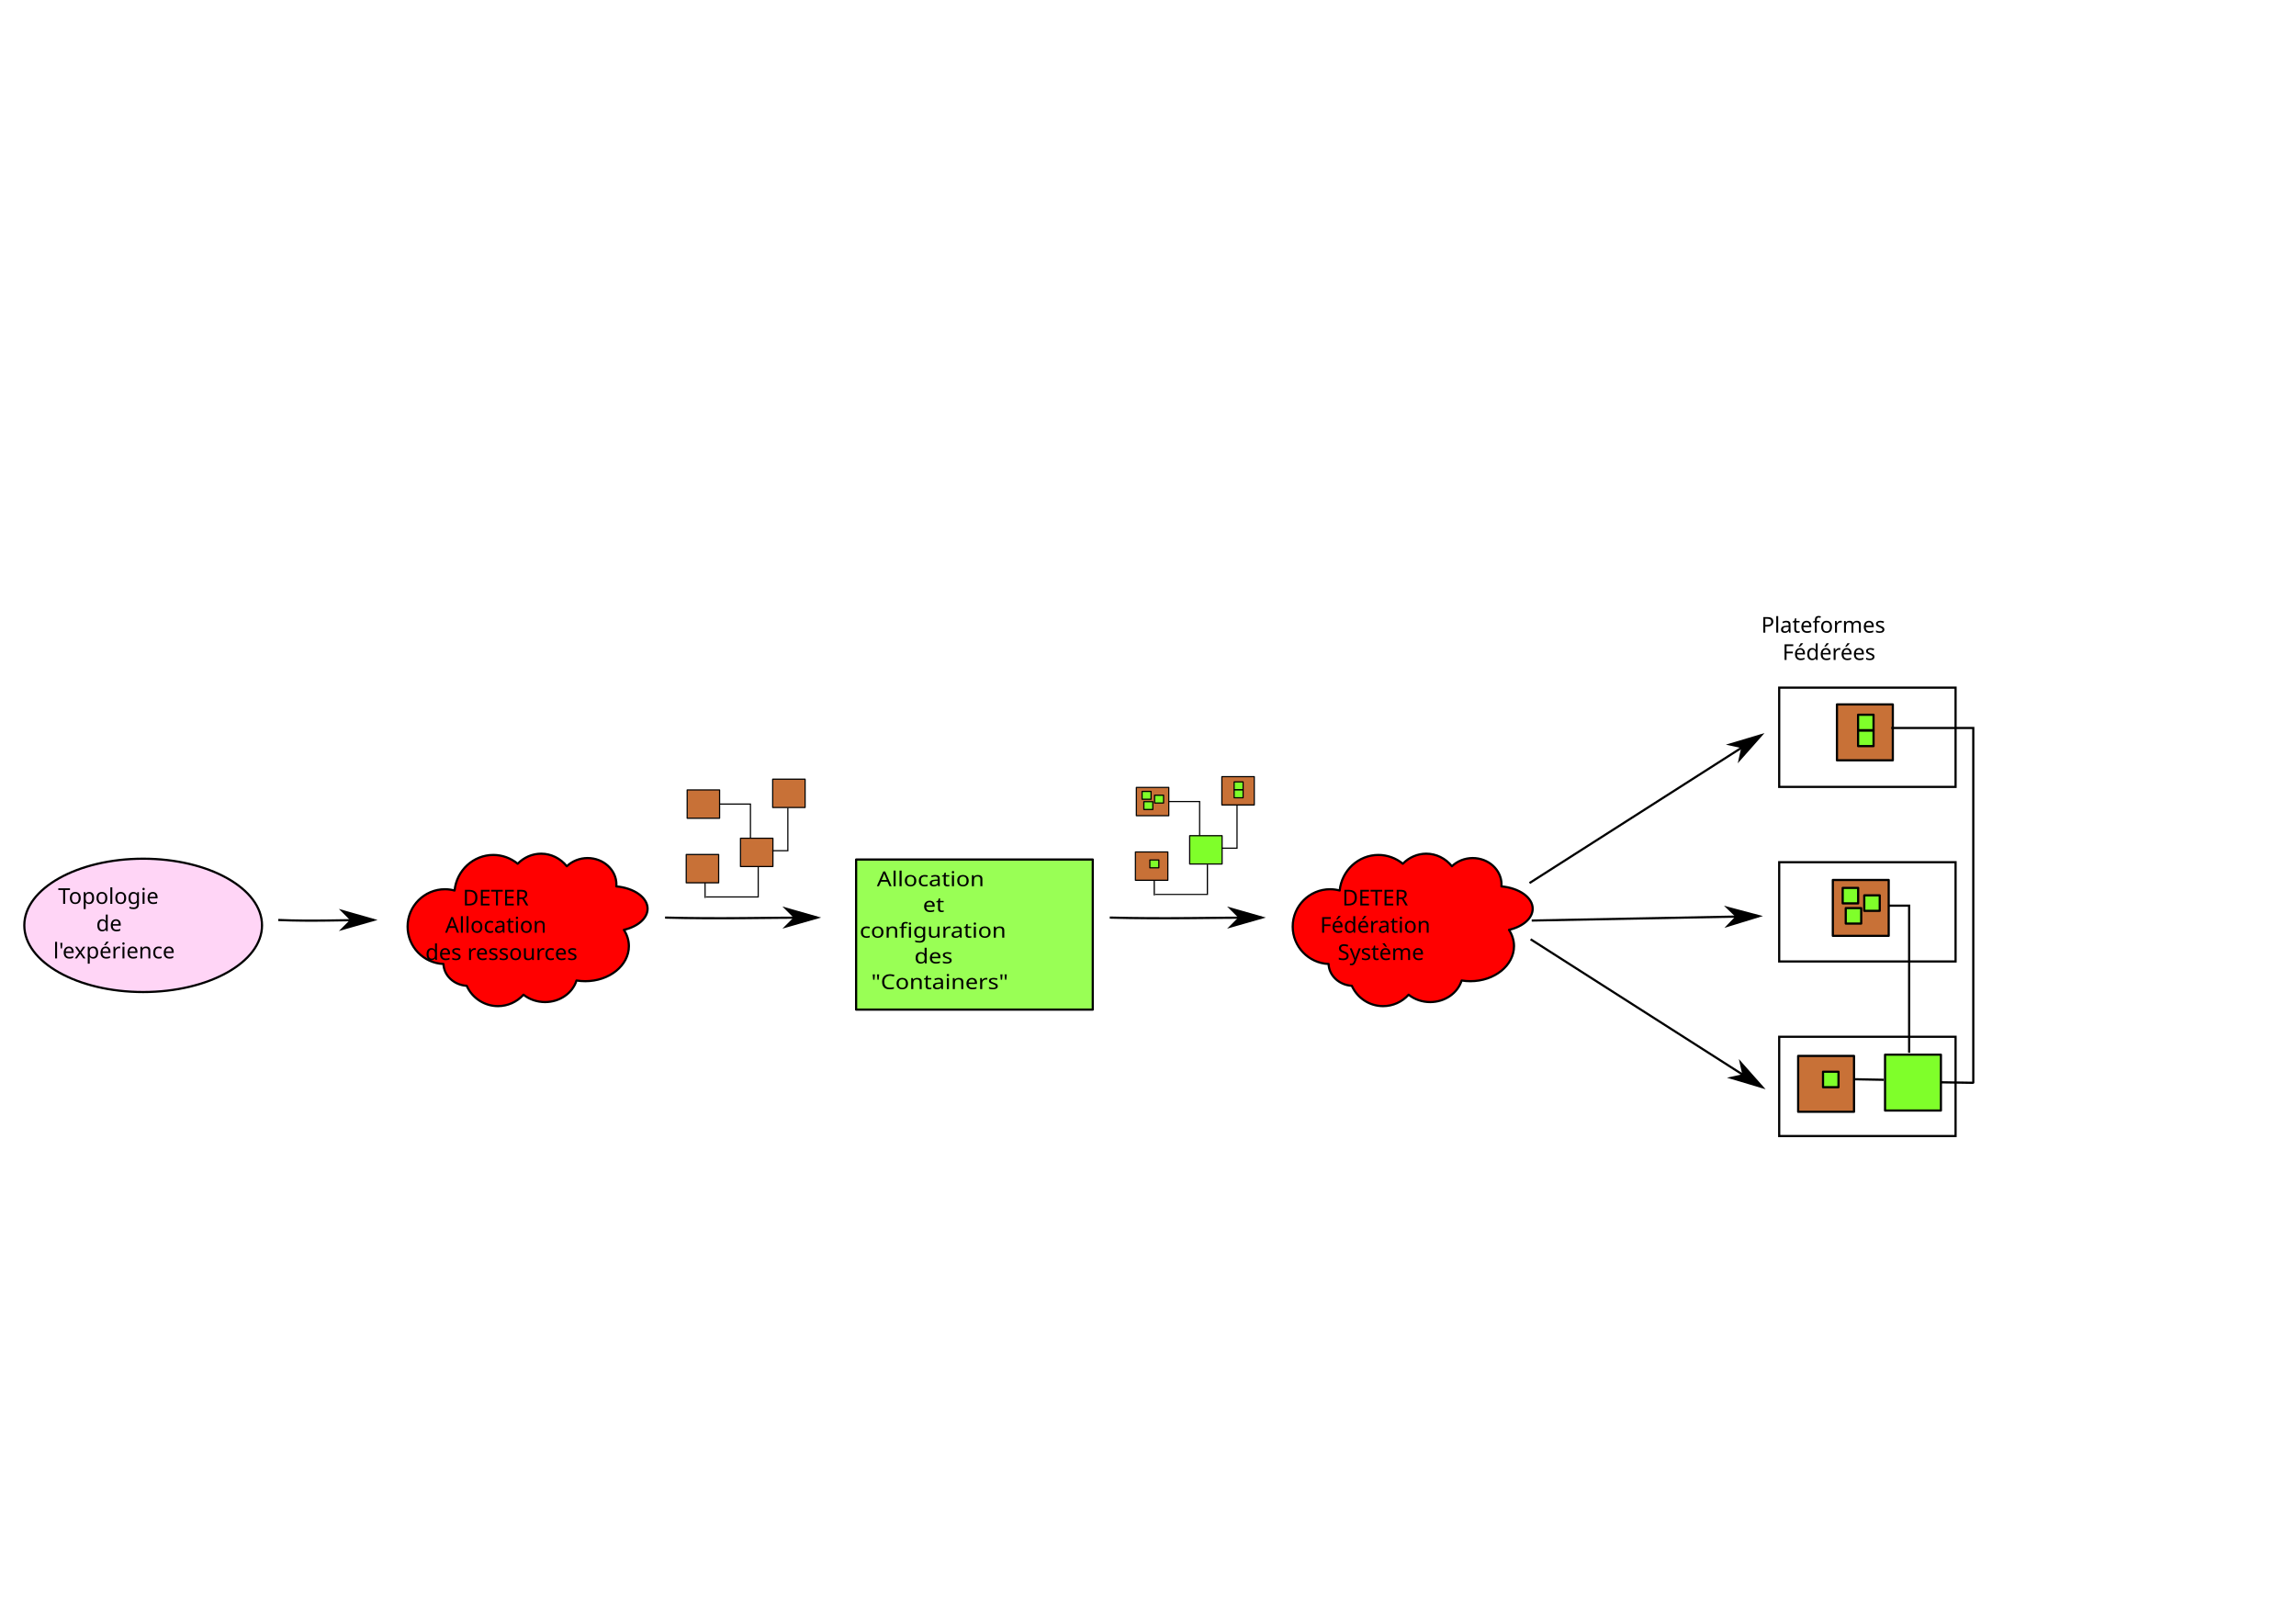
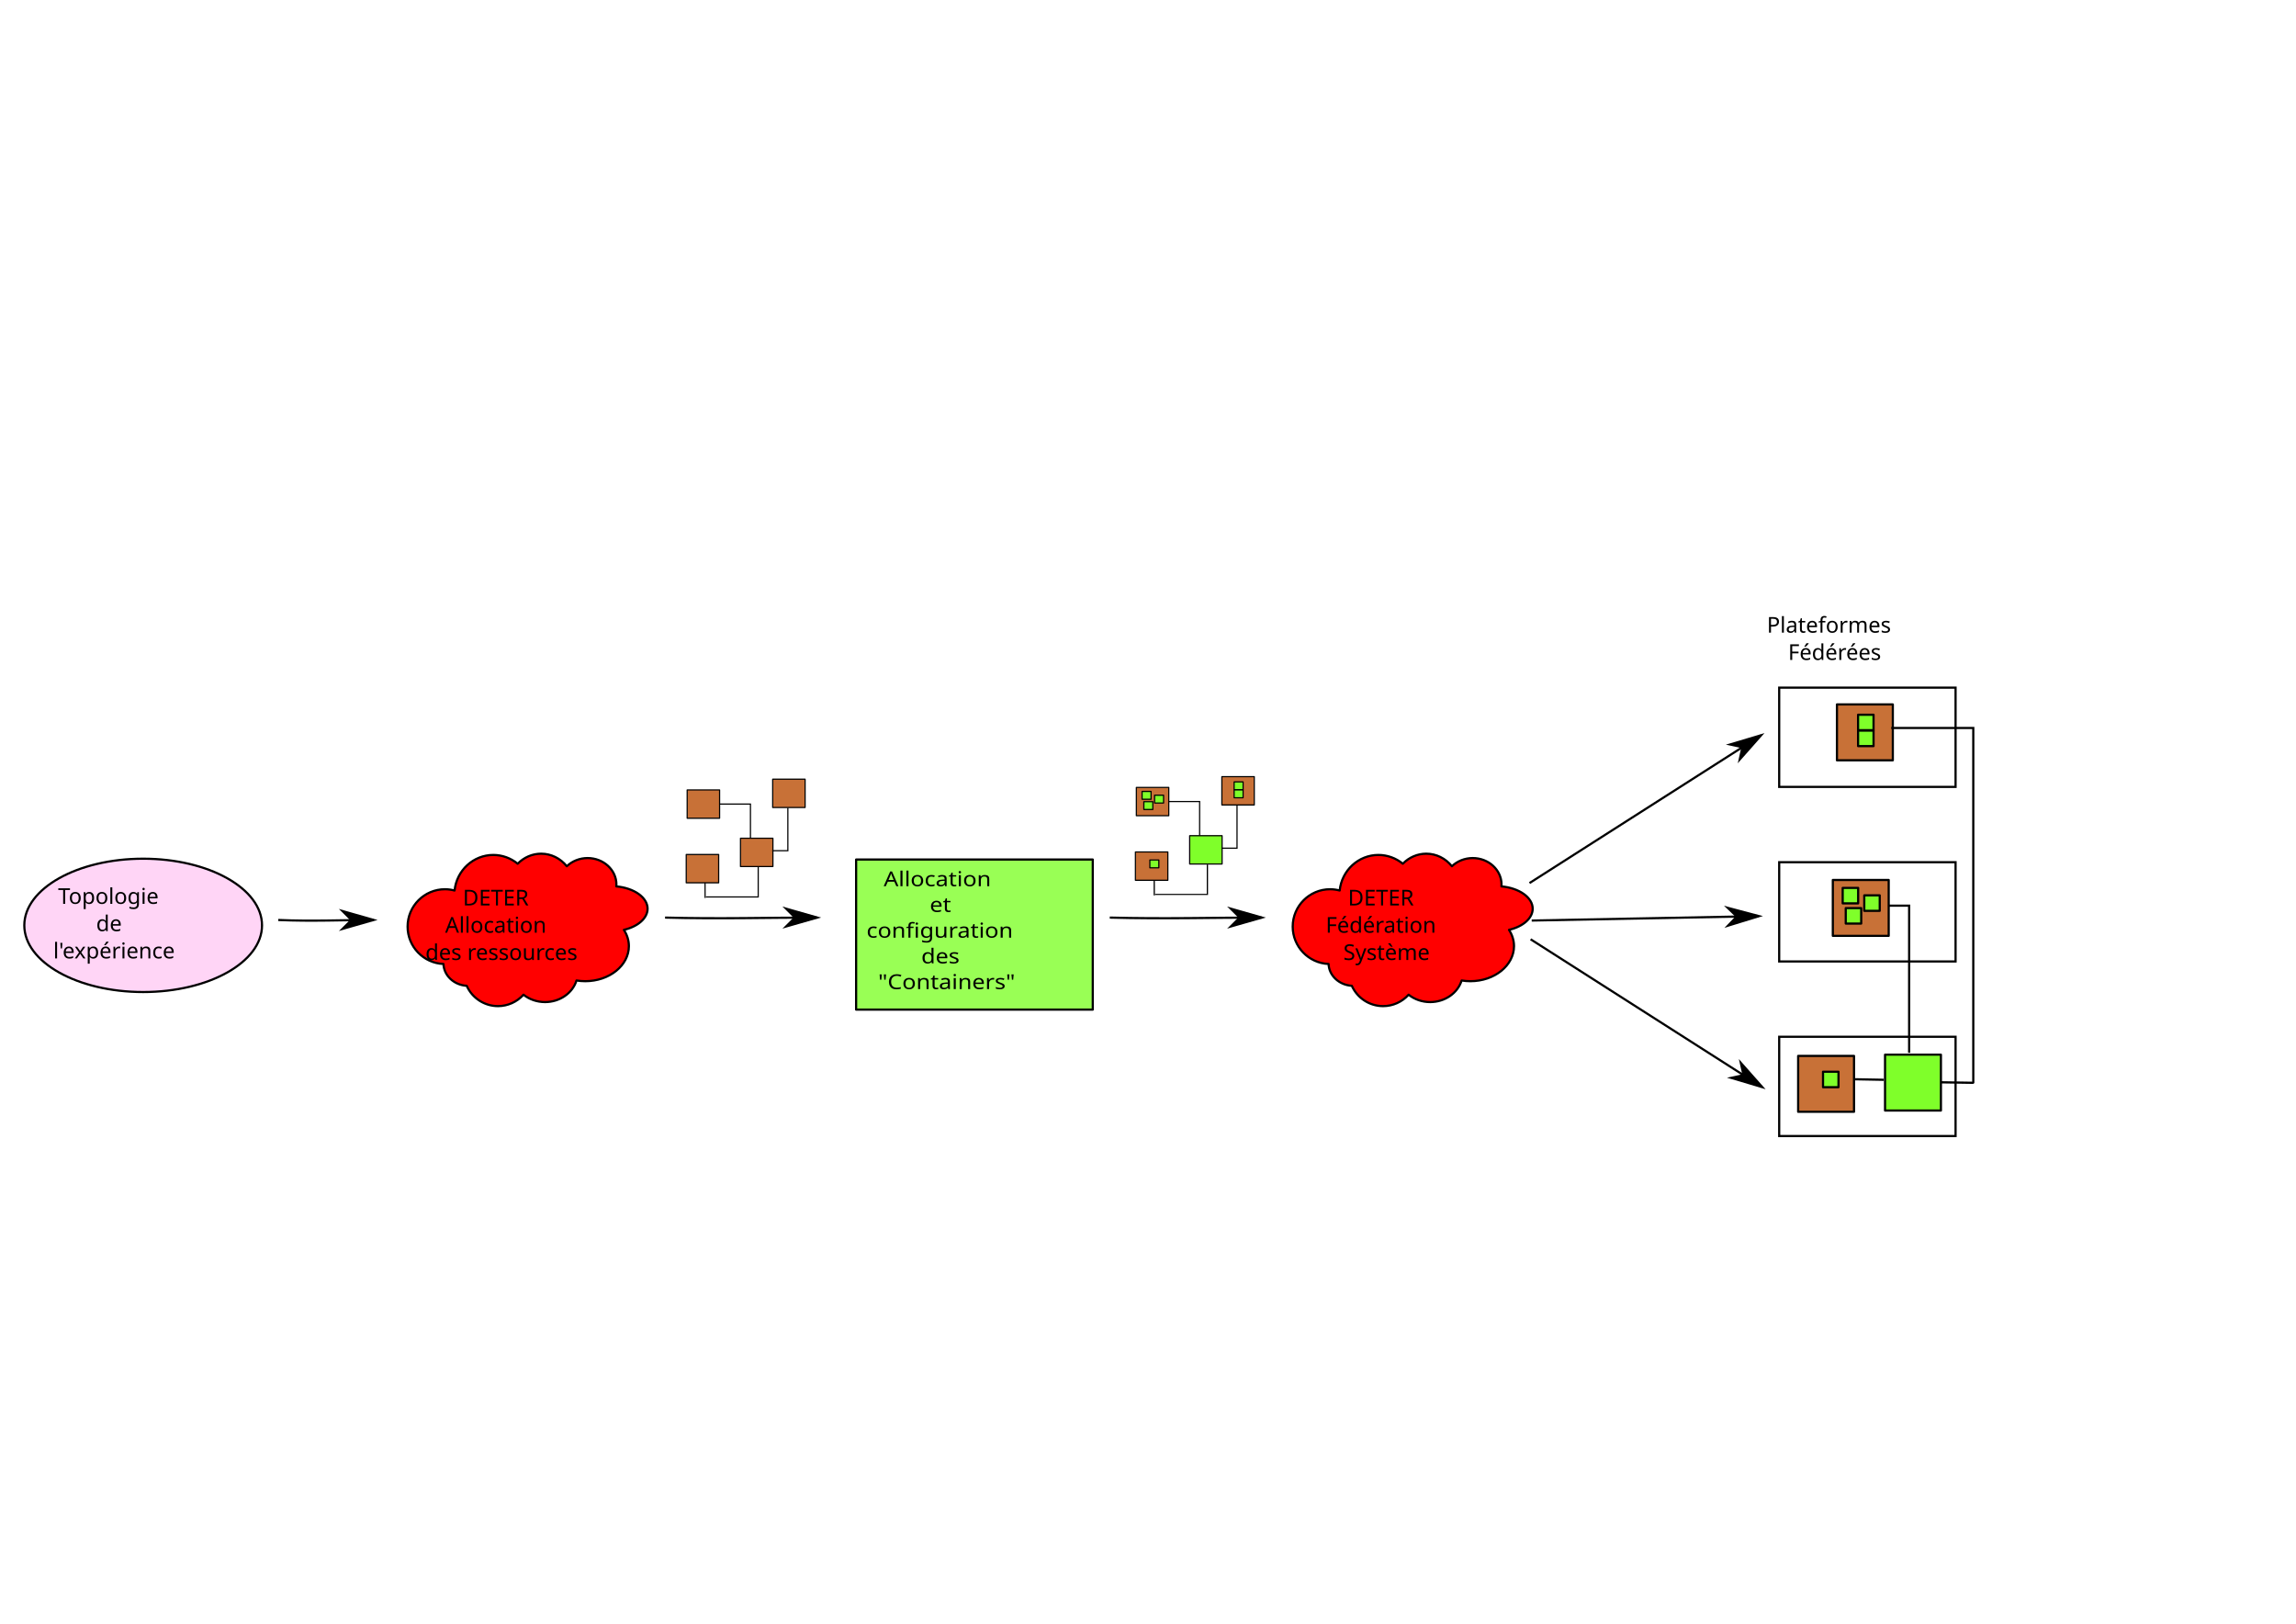
<svg xmlns="http://www.w3.org/2000/svg" width="1052.362" height="744.094" id="svg4395" version="1.1">
  <defs id="defs4397">
    <marker orient="auto" refY="0" refX="0" id="Arrow1Lend" style="overflow:visible">
      <path id="path4348" d="M 0,0 5,-5 -12.5,0 5,5 0,0 z" style="fill:#000000;fill-opacity:1;fill-rule:evenodd;stroke:#000000;stroke-width:1pt;stroke-opacity:1" transform="matrix(-0.8,0,0,-0.8,-10,0)" />
    </marker>
    <marker orient="auto" refY="0" refX="0" id="Arrow1Lend-1" style="overflow:visible">
      <path id="path4348-9" d="M 0,0 5,-5 -12.5,0 5,5 0,0 z" style="fill:#000000;fill-opacity:1;fill-rule:evenodd;stroke:#000000;stroke-width:1pt;stroke-opacity:1" transform="matrix(-0.8,0,0,-0.8,-10,0)" />
    </marker>
    <marker orient="auto" refY="0" refX="0" id="Arrow1Lend-5" style="overflow:visible">
      <path id="path4348-6" d="M 0,0 5,-5 -12.5,0 5,5 0,0 z" style="fill:#000000;fill-opacity:1;fill-rule:evenodd;stroke:#000000;stroke-width:1pt;stroke-opacity:1" transform="matrix(-0.8,0,0,-0.8,-10,0)" />
    </marker>
    <marker orient="auto" refY="0" refX="0" id="Arrow1Lend-5-9" style="overflow:visible">
      <path id="path4348-6-2" d="M 0,0 5,-5 -12.5,0 5,5 0,0 z" style="fill:#000000;fill-opacity:1;fill-rule:evenodd;stroke:#000000;stroke-width:1pt;stroke-opacity:1" transform="matrix(-0.8,0,0,-0.8,-10,0)" />
    </marker>
    <marker orient="auto" refY="0" refX="0" id="Arrow1Lend-5-8" style="overflow:visible">
      <path id="path4348-6-26" d="M 0,0 5,-5 -12.5,0 5,5 0,0 z" style="fill:#000000;fill-opacity:1;fill-rule:evenodd;stroke:#000000;stroke-width:1pt;stroke-opacity:1" transform="matrix(-0.8,0,0,-0.8,-10,0)" />
    </marker>
    <marker orient="auto" refY="0" refX="0" id="Arrow1Lend-5-8-4" style="overflow:visible">
      <path id="path4348-6-26-6" d="M 0,0 5,-5 -12.5,0 5,5 0,0 z" style="fill:#000000;fill-opacity:1;fill-rule:evenodd;stroke:#000000;stroke-width:1pt;stroke-opacity:1" transform="matrix(-0.8,0,0,-0.8,-10,0)" />
    </marker>
    <marker orient="auto" refY="0" refX="0" id="Arrow1Lend-1-8" style="overflow:visible">
      <path id="path4348-9-0" d="M 0,0 5,-5 -12.5,0 5,5 0,0 z" style="fill:#000000;fill-opacity:1;fill-rule:evenodd;stroke:#000000;stroke-width:1pt;stroke-opacity:1" transform="matrix(-0.8,0,0,-0.8,-10,0)" />
    </marker>
    <marker orient="auto" refY="0" refX="0" id="Arrow1Lend-1-8-0" style="overflow:visible">
      <path id="path4348-9-0-5" d="M 0,0 5,-5 -12.5,0 5,5 0,0 z" style="fill:#000000;fill-opacity:1;fill-rule:evenodd;stroke:#000000;stroke-width:1pt;stroke-opacity:1" transform="matrix(-0.8,0,0,-0.8,-10,0)" />
    </marker>
  </defs>
  <g id="layer1" transform="translate(0,-308.2677)">
-     <g id="g9230">
-       <g style="stroke-width:1;stroke-miterlimit:4;stroke-dasharray:none" transform="translate(-73.73841,302.6879)" id="g8800">
-         <ellipse style="fill:#ffd5f6;fill-opacity:1;stroke:#000000;stroke-width:1;stroke-linejoin:round;stroke-miterlimit:4;stroke-opacity:1;stroke-dasharray:none;stroke-dashoffset:0" id="path4138" cx="139.357" cy="429.648" rx="54.477" ry="30.549" d="m 193.835,429.648 c 0,16.872 -24.39,30.549 -54.477,30.549 -30.087,0 -54.477,-13.677 -54.477,-30.549 0,-16.872 24.39,-30.549 54.477,-30.549 30.087,0 54.477,13.677 54.477,30.549 z" />
-         <text xml:space="preserve" style="font-size:10px;font-style:normal;font-weight:normal;text-align:center;line-height:125%;letter-spacing:0px;word-spacing:0px;text-anchor:middle;fill:#000000;fill-opacity:1;stroke:none;font-family:sans-serif;stroke-width:1;stroke-miterlimit:4;stroke-dasharray:none" x="137.714" y="419.791" id="text4142">
-           <tspan id="tspan4144" x="137.714" y="419.791" style="font-size:10px;stroke-width:1;stroke-miterlimit:4;stroke-dasharray:none">Topologie</tspan>
-           <tspan x="139.306" y="432.291" id="tspan4146" style="font-size:10px;stroke-width:1;stroke-miterlimit:4;stroke-dasharray:none">de </tspan>
-           <tspan x="137.714" y="444.791" id="tspan4148" style="font-size:10px;stroke-width:1;stroke-miterlimit:4;stroke-dasharray:none">l'expérience</tspan>
+     <g id="g11670">
+       <g id="g11629">
+         <ellipse style="fill:#ffd5f6;fill-opacity:1;stroke:#000000;stroke-width:1;stroke-linejoin:round;stroke-miterlimit:4;stroke-dasharray:none;stroke-dashoffset:0;stroke-opacity:1" id="path4138" cx="65.619" cy="732.336" rx="54.477" ry="30.549" />
+         <text xml:space="preserve" style="font-style:normal;font-weight:normal;font-size:10px;line-height:125%;font-family:sans-serif;text-align:center;letter-spacing:0px;word-spacing:0px;text-anchor:middle;fill:#000000;fill-opacity:1;stroke:none;stroke-width:1;stroke-miterlimit:4;stroke-dasharray:none" x="63.976" y="722.479" id="text4142">
+           <tspan id="tspan4144" x="63.976" y="722.479" style="font-size:10px;stroke-width:1;stroke-miterlimit:4;stroke-dasharray:none">Topologie</tspan>
+           <tspan x="65.568" y="734.979" id="tspan4146" style="font-size:10px;stroke-width:1;stroke-miterlimit:4;stroke-dasharray:none">de </tspan>
+           <tspan x="63.976" y="747.479" id="tspan4148" style="font-size:10px;stroke-width:1;stroke-miterlimit:4;stroke-dasharray:none">l'expérience</tspan>
        </text>
      </g>
-       <g style="stroke-width:1;stroke-miterlimit:4;stroke-dasharray:none" transform="translate(-94.93403,-2.020305)" id="g6152">
-         <rect style="fill:#99ff55;fill-opacity:1;stroke:#000000;stroke-width:1;stroke-linejoin:round;stroke-miterlimit:4;stroke-opacity:1;stroke-dasharray:none;stroke-dashoffset:0" id="rect4136" width="108.469" height="68.784" x="487.332" y="704.184" />
-         <text xml:space="preserve" style="font-size:11.425px;font-style:normal;font-weight:normal;text-align:center;line-height:125%;letter-spacing:0px;word-spacing:0px;text-anchor:middle;fill:#000000;fill-opacity:1;stroke:none;font-family:sans-serif;stroke-width:1;stroke-miterlimit:4;stroke-dasharray:none" x="509.163" y="759.565" id="text4179" transform="scale(1.060242,0.9431805)">
-           <tspan x="510.755" y="759.565" id="tspan4183" style="font-size:10px;stroke-width:1;stroke-miterlimit:4;stroke-dasharray:none">Allocation  </tspan>
-           <tspan id="tspan6139" x="510.755" y="772.065" style="font-size:10px;stroke-width:1;stroke-miterlimit:4;stroke-dasharray:none">et </tspan>
-           <tspan id="tspan6143" x="509.163" y="784.565" style="font-size:10px;stroke-width:1;stroke-miterlimit:4;stroke-dasharray:none">configuration</tspan>
-           <tspan id="tspan6137" x="510.755" y="797.065" style="font-size:10px;stroke-width:1;stroke-miterlimit:4;stroke-dasharray:none">des </tspan>
-           <tspan x="509.163" y="809.565" id="tspan4185" style="font-size:10px;stroke-width:1;stroke-miterlimit:4;stroke-dasharray:none">"Containers"</tspan>
+       <rect y="702.163" x="392.398" height="68.784" width="108.469" id="rect4136" style="fill:#99ff55;fill-opacity:1;stroke:#000000;stroke-width:1;stroke-linejoin:round;stroke-miterlimit:4;stroke-dasharray:none;stroke-dashoffset:0;stroke-opacity:1" />
+       <text transform="scale(1.060242,0.9431805)" id="text4179" y="757.423" x="419.623" style="font-style:normal;font-weight:normal;font-size:11.425px;line-height:125%;font-family:sans-serif;text-align:center;letter-spacing:0px;word-spacing:0px;text-anchor:middle;fill:#000000;fill-opacity:1;stroke:none;stroke-width:1;stroke-miterlimit:4;stroke-dasharray:none" xml:space="preserve">
+         <tspan style="font-size:10px;stroke-width:1;stroke-miterlimit:4;stroke-dasharray:none" id="tspan4183" y="757.423" x="421.215">Allocation  </tspan>
+         <tspan style="font-size:10px;stroke-width:1;stroke-miterlimit:4;stroke-dasharray:none" y="769.923" x="421.215" id="tspan6139">et </tspan>
+         <tspan style="font-size:10px;stroke-width:1;stroke-miterlimit:4;stroke-dasharray:none" y="782.423" x="419.623" id="tspan6143">configuration</tspan>
+         <tspan style="font-size:10px;stroke-width:1;stroke-miterlimit:4;stroke-dasharray:none" y="794.923" x="421.215" id="tspan6137">des </tspan>
+         <tspan style="font-size:10px;stroke-width:1;stroke-miterlimit:4;stroke-dasharray:none" id="tspan4185" y="807.423" x="419.623">"Containers"</tspan>
+       </text>
+       <g id="g11636">
+         <path style="fill:#ff0000;fill-opacity:1;stroke:#000000;stroke-width:1;stroke-linejoin:round;stroke-miterlimit:4;stroke-dasharray:none;stroke-dashoffset:0;stroke-opacity:1" d="m 248.034,699.489 a 15.357,16.071 0 0 0 -10.752,4.602 17.857,18.214 0 0 0 -11.176,-4.029 17.857,18.214 0 0 0 -17.756,16.305 17.143,17.143 0 0 0 -4.389,-0.592 17.143,17.143 0 0 0 -17.143,17.145 17.143,17.143 0 0 0 16.441,17.107 11.429,10.357 0 0 0 10.654,10 15.714,15.714 0 0 0 14.334,9.32 15.714,15.714 0 0 0 11.688,-5.234 15,13.571 0 0 0 9.883,3.377 15,13.571 0 0 0 14.426,-9.896 20,16.071 0 0 0 4.004,0.326 20,16.071 0 0 0 20,-16.072 20,16.071 0 0 0 -2.295,-7.457 16.786,10.357 0 0 0 10.865,-9.686 16.786,10.357 0 0 0 -14.332,-10.232 13.214,12.143 0 0 0 0.047,-0.84 13.214,12.143 0 0 0 -13.215,-12.143 13.214,12.143 0 0 0 -9.531,3.754 15.357,16.071 0 0 0 -11.754,-5.754 z" id="path4249" />
+         <text xml:space="preserve" style="font-style:normal;font-weight:normal;font-size:10px;line-height:125%;font-family:sans-serif;text-align:center;letter-spacing:0px;word-spacing:0px;text-anchor:middle;fill:#000000;fill-opacity:1;stroke:none;stroke-width:1;stroke-miterlimit:4;stroke-dasharray:none" x="241.534" y="723.203" id="text4197">
+           <tspan id="tspan4199" x="241.534" y="723.203" style="font-size:10px;stroke-width:1;stroke-miterlimit:4;stroke-dasharray:none">DETER</tspan>
+           <tspan x="241.534" y="735.703" id="tspan4201" style="font-size:10px;stroke-width:1;stroke-miterlimit:4;stroke-dasharray:none">Allocation</tspan>
+           <tspan x="241.534" y="748.203" id="tspan4203" style="font-size:10px;stroke-width:1;stroke-miterlimit:4;stroke-dasharray:none">des ressources</tspan>
        </text>
      </g>
-       <g style="stroke-width:1;stroke-miterlimit:4;stroke-dasharray:none" transform="translate(-18.46578,383.4124)" id="g4277">
-         <path style="fill:#ff0000;fill-opacity:1;stroke:#000000;stroke-width:1;stroke-linejoin:round;stroke-miterlimit:4;stroke-opacity:1;stroke-dasharray:none;stroke-dashoffset:0" d="m 266.5,316.076 a 15.357,16.071 0 0 0 -10.752,4.602 17.857,18.214 0 0 0 -11.176,-4.029 17.857,18.214 0 0 0 -17.756,16.305 17.143,17.143 0 0 0 -4.389,-0.592 17.143,17.143 0 0 0 -17.143,17.145 17.143,17.143 0 0 0 16.441,17.107 11.429,10.357 0 0 0 10.654,10 15.714,15.714 0 0 0 14.334,9.32 15.714,15.714 0 0 0 11.688,-5.234 15,13.571 0 0 0 9.883,3.377 15,13.571 0 0 0 14.426,-9.896 20,16.071 0 0 0 4.004,0.326 20,16.071 0 0 0 20,-16.072 20,16.071 0 0 0 -2.295,-7.457 16.786,10.357 0 0 0 10.865,-9.686 16.786,10.357 0 0 0 -14.332,-10.232 13.214,12.143 0 0 0 0.047,-0.84 13.214,12.143 0 0 0 -13.215,-12.143 13.214,12.143 0 0 0 -9.531,3.754 A 15.357,16.071 0 0 0 266.5,316.076 z" id="path4249" />
-         <text xml:space="preserve" style="font-size:10px;font-style:normal;font-weight:normal;text-align:center;line-height:125%;letter-spacing:0px;word-spacing:0px;text-anchor:middle;fill:#000000;fill-opacity:1;stroke:none;font-family:sans-serif;stroke-width:1;stroke-miterlimit:4;stroke-dasharray:none" x="260" y="339.791" id="text4197">
-           <tspan id="tspan4199" x="260" y="339.791" style="font-size:10px;stroke-width:1;stroke-miterlimit:4;stroke-dasharray:none">DETER</tspan>
-           <tspan x="260" y="352.291" id="tspan4201" style="font-size:10px;stroke-width:1;stroke-miterlimit:4;stroke-dasharray:none">Allocation</tspan>
-           <tspan x="260" y="364.791" id="tspan4203" style="font-size:10px;stroke-width:1;stroke-miterlimit:4;stroke-dasharray:none">des ressources</tspan>
+       <path id="path4339" d="m 127.536,729.867 c 15.42,0.691 29.992,-0.005 43.595,-0.008" style="fill:none;stroke:#000000;stroke-width:1;stroke-linecap:butt;stroke-linejoin:miter;stroke-miterlimit:4;stroke-dasharray:none;stroke-opacity:1;marker-end:url(#Arrow1Lend)" />
+       <g style="stroke-width:1;stroke-miterlimit:4;stroke-dasharray:none" id="g6548">
+         <path style="fill:#ff0000;fill-opacity:1;stroke:#000000;stroke-width:1;stroke-linejoin:round;stroke-miterlimit:4;stroke-dasharray:none;stroke-dashoffset:0;stroke-opacity:1" d="m 653.723,699.489 a 15.357,16.071 0 0 0 -10.752,4.602 17.857,18.214 0 0 0 -11.176,-4.029 17.857,18.214 0 0 0 -17.756,16.305 17.143,17.143 0 0 0 -4.389,-0.592 17.143,17.143 0 0 0 -17.143,17.145 17.143,17.143 0 0 0 16.441,17.107 11.429,10.357 0 0 0 10.654,10 15.714,15.714 0 0 0 14.334,9.32 15.714,15.714 0 0 0 11.688,-5.234 15,13.571 0 0 0 9.883,3.377 15,13.571 0 0 0 14.426,-9.896 20,16.071 0 0 0 4.004,0.326 20,16.071 0 0 0 20,-16.072 20,16.071 0 0 0 -2.295,-7.457 16.786,10.357 0 0 0 10.865,-9.686 16.786,10.357 0 0 0 -14.332,-10.232 13.214,12.143 0 0 0 0.047,-0.84 13.214,12.143 0 0 0 -13.215,-12.143 13.214,12.143 0 0 0 -9.531,3.754 15.357,16.071 0 0 0 -11.754,-5.754 z" id="path4249-7" />
+         <text xml:space="preserve" style="font-style:normal;font-weight:normal;font-size:10px;line-height:125%;font-family:sans-serif;text-align:center;letter-spacing:0px;word-spacing:0px;text-anchor:middle;fill:#000000;fill-opacity:1;stroke:none" x="647.223" y="723.203" id="text4197-4">
+           <tspan id="tspan4199-0" x="647.223" y="723.203" style="font-size:10px">DETER</tspan>
+           <tspan x="647.223" y="735.703" id="tspan4203-1" style="font-size:10px">Fédération</tspan>
+           <tspan x="647.223" y="748.203" style="font-size:10px" id="tspan6546">Système</tspan>
        </text>
      </g>
-       <path id="path4339" d="m 127.536,729.867 c 15.42,0.691 29.992,-0.005 43.595,-0.008" style="fill:none;stroke:#000000;stroke-width:1;stroke-linecap:butt;stroke-linejoin:miter;stroke-miterlimit:4;stroke-opacity:1;stroke-dasharray:none;marker-end:url(#Arrow1Lend)" />
-       <g id="g8547">
-         <g id="g6548" style="stroke-width:1;stroke-miterlimit:4;stroke-dasharray:none">
-           <path id="path4249-7" d="m 653.723,699.489 a 15.357,16.071 0 0 0 -10.752,4.602 17.857,18.214 0 0 0 -11.176,-4.029 17.857,18.214 0 0 0 -17.756,16.305 17.143,17.143 0 0 0 -4.389,-0.592 17.143,17.143 0 0 0 -17.143,17.145 17.143,17.143 0 0 0 16.441,17.107 11.429,10.357 0 0 0 10.654,10 15.714,15.714 0 0 0 14.334,9.32 15.714,15.714 0 0 0 11.688,-5.234 15,13.571 0 0 0 9.883,3.377 15,13.571 0 0 0 14.426,-9.896 20,16.071 0 0 0 4.004,0.326 20,16.071 0 0 0 20,-16.072 20,16.071 0 0 0 -2.295,-7.457 16.786,10.357 0 0 0 10.865,-9.686 16.786,10.357 0 0 0 -14.332,-10.232 13.214,12.143 0 0 0 0.047,-0.84 13.214,12.143 0 0 0 -13.215,-12.143 13.214,12.143 0 0 0 -9.531,3.754 15.357,16.071 0 0 0 -11.754,-5.754 z" style="fill:#ff0000;fill-opacity:1;stroke:#000000;stroke-width:1;stroke-linejoin:round;stroke-miterlimit:4;stroke-opacity:1;stroke-dasharray:none;stroke-dashoffset:0" />
-           <text id="text4197-4" y="723.203" x="647.223" style="font-size:10px;font-style:normal;font-weight:normal;text-align:center;line-height:125%;letter-spacing:0px;word-spacing:0px;text-anchor:middle;fill:#000000;fill-opacity:1;stroke:none;font-family:sans-serif" xml:space="preserve">
-             <tspan style="font-size:10px" y="723.203" x="647.223" id="tspan4199-0">DETER</tspan>
-             <tspan style="font-size:10px" id="tspan4203-1" y="735.703" x="647.223">Fédération</tspan>
-             <tspan id="tspan6546" style="font-size:10px" y="748.203" x="647.223">Système</tspan>
-           </text>
-         </g>
-         <path style="fill:none;stroke:#000000;stroke-width:1px;stroke-linecap:butt;stroke-linejoin:miter;stroke-opacity:1;marker-end:url(#Arrow1Lend-1-8)" d="M 701.046,712.951 807.112,645.271" id="path7439" />
-         <path style="fill:none;stroke:#000000;stroke-width:1px;stroke-linecap:butt;stroke-linejoin:miter;stroke-opacity:1;marker-end:url(#Arrow1Lend-1-8)" d="m 702.056,730.124 104.046,-2.02" id="path7441" />
-         <path style="fill:none;stroke:#000000;stroke-width:1px;stroke-linecap:butt;stroke-linejoin:miter;stroke-opacity:1;marker-end:url(#Arrow1Lend-1-8)" d="m 701.551,738.71 106.066,67.68" id="path7439-7" />
-         <g id="g8520">
-           <text id="text6582" y="598.2" x="852.589" style="font-size:10px;font-style:normal;font-weight:normal;text-align:center;line-height:125%;letter-spacing:0px;word-spacing:0px;text-anchor:middle;fill:#000000;fill-opacity:1;stroke:none;font-family:Sans" xml:space="preserve">
-             <tspan id="tspan6588" y="598.2" x="852.589">Plateformes</tspan>
-             <tspan id="tspan6594" y="610.7" x="852.589">Fédérées</tspan>
-           </text>
-           <rect y="623.391" x="815.485" height="45.486" width="80.842" id="rect6555" style="fill:none;stroke:#000000;stroke-width:1;stroke-miterlimit:4;stroke-opacity:1;stroke-dasharray:none" />
-           <rect y="703.391" x="815.485" height="45.486" width="80.842" id="rect6555-6" style="fill:none;stroke:#000000;stroke-width:1;stroke-miterlimit:4;stroke-opacity:1;stroke-dasharray:none" />
-           <rect y="783.391" x="815.485" height="45.486" width="80.842" id="rect6555-3" style="fill:none;stroke:#000000;stroke-width:1;stroke-miterlimit:4;stroke-opacity:1;stroke-dasharray:none" />
-           <g id="g8500">
-             <rect style="fill:#7fff2a;fill-opacity:1;stroke:#000000;stroke-width:1;stroke-linejoin:round;stroke-miterlimit:6.667;stroke-opacity:1;stroke-dasharray:none;stroke-dashoffset:0" id="rect7942-3-4" width="25.613" height="25.613" x="-817.199" y="864.002" transform="matrix(0,-1,1,0,0,0)" />
-             <g id="g8295" transform="translate(392.9493,284.863)">
-               <rect transform="matrix(0,-1,1,0,0,0)" y="431.226" x="-532.908" height="25.613" width="25.613" id="rect7942-81-5" style="fill:#c87137;fill-opacity:1;stroke:#000000;stroke-width:1;stroke-linejoin:round;stroke-miterlimit:6.667;stroke-opacity:1;stroke-dasharray:none;stroke-dashoffset:0" />
-               <rect transform="matrix(0,-1,1,0,0,0)" y="442.63" x="-521.632" height="7.087" width="7.087" id="rect8394-0-0" style="fill:#7fff2a;fill-opacity:1;stroke:#000000;stroke-width:1;stroke-linejoin:round;stroke-miterlimit:6.667;stroke-opacity:1;stroke-dasharray:none;stroke-dashoffset:0" />
-             </g>
-             <g id="g8289" transform="translate(408.1016,262.6397)">
-               <rect transform="matrix(0,-1,1,0,0,0)" y="431.966" x="-474.499" height="25.613" width="25.613" id="rect7942-8" style="fill:#c87137;fill-opacity:1;stroke:#000000;stroke-width:1;stroke-linejoin:round;stroke-miterlimit:6.667;stroke-opacity:1;stroke-dasharray:none;stroke-dashoffset:0" />
-               <rect transform="matrix(0,-1,1,0,0,0)" y="437.89" x="-468.87" height="7.087" width="7.087" id="rect8394" style="fill:#7fff2a;fill-opacity:1;stroke:#000000;stroke-width:1;stroke-linejoin:round;stroke-miterlimit:6.667;stroke-opacity:1;stroke-dasharray:none;stroke-dashoffset:0" />
-               <rect transform="matrix(0,-1,1,0,0,0)" y="436.489" x="-459.612" height="7.087" width="7.087" id="rect8394-9" style="fill:#7fff2a;fill-opacity:1;stroke:#000000;stroke-width:1;stroke-linejoin:round;stroke-miterlimit:6.667;stroke-opacity:1;stroke-dasharray:none;stroke-dashoffset:0" />
-               <rect transform="matrix(0,-1,1,0,0,0)" y="446.381" x="-463.032" height="7.087" width="7.087" id="rect8394-9-3" style="fill:#7fff2a;fill-opacity:1;stroke:#000000;stroke-width:1;stroke-linejoin:round;stroke-miterlimit:6.667;stroke-opacity:1;stroke-dasharray:none;stroke-dashoffset:0" />
-             </g>
-             <g id="g8284" transform="translate(342.4417,191.929)">
-               <rect transform="matrix(0,-1,1,0,0,0)" y="499.512" x="-464.765" height="25.613" width="25.613" id="rect7942-0-7" style="fill:#c87137;fill-opacity:1;stroke:#000000;stroke-width:1;stroke-linejoin:round;stroke-miterlimit:6.667;stroke-opacity:1;stroke-dasharray:none;stroke-dashoffset:0" />
-               <rect transform="matrix(0,-1,1,0,0,0)" y="509.203" x="-450.969" height="7.087" width="7.087" id="rect8394-0-1" style="fill:#7fff2a;fill-opacity:1;stroke:#000000;stroke-width:1;stroke-linejoin:round;stroke-miterlimit:6.667;stroke-opacity:1;stroke-dasharray:none;stroke-dashoffset:0" />
-               <rect transform="matrix(0,-1,1,0,0,0)" y="509.203" x="-458.255" height="7.087" width="7.087" id="rect8394-0-0-3" style="fill:#7fff2a;fill-opacity:1;stroke:#000000;stroke-width:1;stroke-linejoin:round;stroke-miterlimit:6.667;stroke-opacity:1;stroke-dasharray:none;stroke-dashoffset:0" />
-             </g>
-             <path style="fill:none;stroke:#000000;stroke-width:1.006px;stroke-linecap:butt;stroke-linejoin:miter;stroke-opacity:1" d="m 850.047,802.858 13.378,0.246" id="path8368" />
-             <path style="fill:none;stroke:#000000;stroke-width:1px;stroke-linecap:butt;stroke-linejoin:miter;stroke-opacity:1" d="m 875.045,482.465 0,-67.428 -9.596,0" id="path8374" transform="translate(0,308.2677)" />
-             <g id="g8496">
-               <path id="path8476" d="m 904.446,804.729 0,-162.848 -37.589,0" style="fill:none;stroke:#000000;stroke-width:1;stroke-linecap:butt;stroke-linejoin:miter;stroke-miterlimit:4;stroke-opacity:1;stroke-dasharray:none" />
-               <path id="path8368-2" d="m 889.688,804.255 14.876,0.229" style="fill:none;stroke:#000000;stroke-width:1.024px;stroke-linecap:butt;stroke-linejoin:miter;stroke-opacity:1" />
-             </g>
+       <path id="path7439" d="M 701.046,712.951 807.112,645.271" style="fill:none;stroke:#000000;stroke-width:1px;stroke-linecap:butt;stroke-linejoin:miter;stroke-opacity:1;marker-end:url(#Arrow1Lend-1-8)" />
+       <path id="path7441" d="m 702.056,730.124 104.046,-2.02" style="fill:none;stroke:#000000;stroke-width:1px;stroke-linecap:butt;stroke-linejoin:miter;stroke-opacity:1;marker-end:url(#Arrow1Lend-1-8)" />
+       <path id="path7439-7" d="m 701.551,738.71 106.066,67.68" style="fill:none;stroke:#000000;stroke-width:1px;stroke-linecap:butt;stroke-linejoin:miter;stroke-opacity:1;marker-end:url(#Arrow1Lend-1-8)" />
+       <g id="g11643">
+         <text xml:space="preserve" style="font-style:normal;font-weight:normal;font-size:10px;line-height:125%;font-family:Sans;text-align:center;letter-spacing:0px;word-spacing:0px;text-anchor:middle;fill:#000000;fill-opacity:1;stroke:none" x="852.589" y="598.2" id="text6582">
+           <tspan x="852.589" y="598.2" id="tspan6588">Plateformes</tspan>
+           <tspan x="852.589" y="610.7" id="tspan6594">Fédérées</tspan>
+         </text>
+         <rect style="fill:none;stroke:#000000;stroke-width:1;stroke-miterlimit:4;stroke-dasharray:none;stroke-opacity:1" id="rect6555" width="80.842" height="45.486" x="815.485" y="623.391" />
+         <rect style="fill:none;stroke:#000000;stroke-width:1;stroke-miterlimit:4;stroke-dasharray:none;stroke-opacity:1" id="rect6555-6" width="80.842" height="45.486" x="815.485" y="703.391" />
+         <rect style="fill:none;stroke:#000000;stroke-width:1;stroke-miterlimit:4;stroke-dasharray:none;stroke-opacity:1" id="rect6555-3" width="80.842" height="45.486" x="815.485" y="783.391" />
+         <g id="g8500">
+           <rect transform="matrix(0,-1,1,0,0,0)" y="864.002" x="-817.199" height="25.613" width="25.613" id="rect7942-3-4" style="fill:#7fff2a;fill-opacity:1;stroke:#000000;stroke-width:1;stroke-linejoin:round;stroke-miterlimit:6.667;stroke-dasharray:none;stroke-dashoffset:0;stroke-opacity:1" />
+           <g transform="translate(392.9493,284.863)" id="g8295">
+             <rect style="fill:#c87137;fill-opacity:1;stroke:#000000;stroke-width:1;stroke-linejoin:round;stroke-miterlimit:6.667;stroke-dasharray:none;stroke-dashoffset:0;stroke-opacity:1" id="rect7942-81-5" width="25.613" height="25.613" x="-532.908" y="431.226" transform="matrix(0,-1,1,0,0,0)" />
+             <rect style="fill:#7fff2a;fill-opacity:1;stroke:#000000;stroke-width:1;stroke-linejoin:round;stroke-miterlimit:6.667;stroke-dasharray:none;stroke-dashoffset:0;stroke-opacity:1" id="rect8394-0-0" width="7.087" height="7.087" x="-521.632" y="442.63" transform="matrix(0,-1,1,0,0,0)" />
+           </g>
+           <g transform="translate(408.1016,262.6397)" id="g8289">
+             <rect style="fill:#c87137;fill-opacity:1;stroke:#000000;stroke-width:1;stroke-linejoin:round;stroke-miterlimit:6.667;stroke-dasharray:none;stroke-dashoffset:0;stroke-opacity:1" id="rect7942-8" width="25.613" height="25.613" x="-474.499" y="431.966" transform="matrix(0,-1,1,0,0,0)" />
+             <rect style="fill:#7fff2a;fill-opacity:1;stroke:#000000;stroke-width:1;stroke-linejoin:round;stroke-miterlimit:6.667;stroke-dasharray:none;stroke-dashoffset:0;stroke-opacity:1" id="rect8394" width="7.087" height="7.087" x="-468.87" y="437.89" transform="matrix(0,-1,1,0,0,0)" />
+             <rect style="fill:#7fff2a;fill-opacity:1;stroke:#000000;stroke-width:1;stroke-linejoin:round;stroke-miterlimit:6.667;stroke-dasharray:none;stroke-dashoffset:0;stroke-opacity:1" id="rect8394-9" width="7.087" height="7.087" x="-459.612" y="436.489" transform="matrix(0,-1,1,0,0,0)" />
+             <rect style="fill:#7fff2a;fill-opacity:1;stroke:#000000;stroke-width:1;stroke-linejoin:round;stroke-miterlimit:6.667;stroke-dasharray:none;stroke-dashoffset:0;stroke-opacity:1" id="rect8394-9-3" width="7.087" height="7.087" x="-463.032" y="446.381" transform="matrix(0,-1,1,0,0,0)" />
+           </g>
+           <g transform="translate(342.4417,191.929)" id="g8284">
+             <rect style="fill:#c87137;fill-opacity:1;stroke:#000000;stroke-width:1;stroke-linejoin:round;stroke-miterlimit:6.667;stroke-dasharray:none;stroke-dashoffset:0;stroke-opacity:1" id="rect7942-0-7" width="25.613" height="25.613" x="-464.765" y="499.512" transform="matrix(0,-1,1,0,0,0)" />
+             <rect style="fill:#7fff2a;fill-opacity:1;stroke:#000000;stroke-width:1;stroke-linejoin:round;stroke-miterlimit:6.667;stroke-dasharray:none;stroke-dashoffset:0;stroke-opacity:1" id="rect8394-0-1" width="7.087" height="7.087" x="-450.969" y="509.203" transform="matrix(0,-1,1,0,0,0)" />
+             <rect style="fill:#7fff2a;fill-opacity:1;stroke:#000000;stroke-width:1;stroke-linejoin:round;stroke-miterlimit:6.667;stroke-dasharray:none;stroke-dashoffset:0;stroke-opacity:1" id="rect8394-0-0-3" width="7.087" height="7.087" x="-458.255" y="509.203" transform="matrix(0,-1,1,0,0,0)" />
+           </g>
+           <path id="path8368" d="m 850.047,802.858 13.378,0.246" style="fill:none;stroke:#000000;stroke-width:1.006px;stroke-linecap:butt;stroke-linejoin:miter;stroke-opacity:1" />
+           <path transform="translate(0,308.2677)" id="path8374" d="m 875.045,482.465 0,-67.428 -9.596,0" style="fill:none;stroke:#000000;stroke-width:1px;stroke-linecap:butt;stroke-linejoin:miter;stroke-opacity:1" />
+           <g id="g8496">
+             <path style="fill:none;stroke:#000000;stroke-width:1;stroke-linecap:butt;stroke-linejoin:miter;stroke-miterlimit:4;stroke-dasharray:none;stroke-opacity:1" d="m 904.446,804.729 0,-162.848 -37.589,0" id="path8476" />
+             <path style="fill:none;stroke:#000000;stroke-width:1.024px;stroke-linecap:butt;stroke-linejoin:miter;stroke-opacity:1" d="m 889.688,804.255 14.876,0.229" id="path8368-2" />
          </g>
        </g>
      </g>
      <g id="g9200">
-         <path style="fill:none;stroke:#000000;stroke-width:1;stroke-linecap:butt;stroke-linejoin:miter;stroke-miterlimit:4;stroke-opacity:1;stroke-dasharray:none;marker-end:url(#Arrow1Lend-1)" d="m 304.829,728.769 c 24.624,0.669 47.893,-0.005 69.615,-0.008" id="path4339-6" />
+         <path style="fill:none;stroke:#000000;stroke-width:1;stroke-linecap:butt;stroke-linejoin:miter;stroke-miterlimit:4;stroke-dasharray:none;stroke-opacity:1;marker-end:url(#Arrow1Lend-1)" d="m 304.829,728.769 c 24.624,0.669 47.893,-0.005 69.615,-0.008" id="path4339-6" />
        <g id="g9190" transform="translate(4,0)">
-           <rect y="670.273" x="310.965" height="12.972" width="14.861" id="rect7942-8-2" style="fill:#c87137;fill-opacity:1;stroke:#000000;stroke-width:0.542;stroke-linejoin:round;stroke-miterlimit:6.667;stroke-opacity:1;stroke-dasharray:none;stroke-dashoffset:0" />
-           <rect y="699.855" x="310.535" height="12.972" width="14.861" id="rect7942-81-5-9" style="fill:#c87137;fill-opacity:1;stroke:#000000;stroke-width:0.542;stroke-linejoin:round;stroke-miterlimit:6.667;stroke-opacity:1;stroke-dasharray:none;stroke-dashoffset:0" />
-           <rect y="692.403" x="335.402" height="12.972" width="14.861" id="rect7942-3-4-9" style="fill:#c87137;fill-opacity:1;stroke:#000000;stroke-width:0.542;stroke-linejoin:round;stroke-miterlimit:6.667;stroke-opacity:1;stroke-dasharray:none;stroke-dashoffset:0" />
-           <rect y="665.344" x="350.157" height="12.972" width="14.861" id="rect7942-0-7-1" style="fill:#c87137;fill-opacity:1;stroke:#000000;stroke-width:0.542;stroke-linejoin:round;stroke-miterlimit:6.667;stroke-opacity:1;stroke-dasharray:none;stroke-dashoffset:0" />
-           <path id="path8174-3" d="m 357.106,678.493 0,19.627 -7.151,0" style="fill:none;stroke:#000000;stroke-width:0.542;stroke-linecap:butt;stroke-linejoin:miter;stroke-miterlimit:6.667;stroke-opacity:1;stroke-dasharray:none" />
-           <path id="path8176-9" d="m 325.838,676.748 14.131,0 0,15.666" style="fill:none;stroke:#000000;stroke-width:0.542;stroke-linecap:butt;stroke-linejoin:miter;stroke-miterlimit:6.667;stroke-opacity:1;stroke-dasharray:none" />
-           <path id="path8240-2" d="m 319.553,719.31 23.972,0 0,-13.689" style="fill:none;stroke:#000000;stroke-width:0.542;stroke-linecap:butt;stroke-linejoin:miter;stroke-miterlimit:6.667;stroke-opacity:1;stroke-dasharray:none" />
-           <path id="path8244-0" d="m 319.156,712.825 0.025,6.95" style="fill:none;stroke:#000000;stroke-width:0.542;stroke-linecap:butt;stroke-linejoin:miter;stroke-miterlimit:6.667;stroke-opacity:1;stroke-dasharray:none" />
+           <rect y="670.273" x="310.965" height="12.972" width="14.861" id="rect7942-8-2" style="fill:#c87137;fill-opacity:1;stroke:#000000;stroke-width:0.542;stroke-linejoin:round;stroke-miterlimit:6.667;stroke-dasharray:none;stroke-dashoffset:0;stroke-opacity:1" />
+           <rect y="699.855" x="310.535" height="12.972" width="14.861" id="rect7942-81-5-9" style="fill:#c87137;fill-opacity:1;stroke:#000000;stroke-width:0.542;stroke-linejoin:round;stroke-miterlimit:6.667;stroke-dasharray:none;stroke-dashoffset:0;stroke-opacity:1" />
+           <rect y="692.403" x="335.402" height="12.972" width="14.861" id="rect7942-3-4-9" style="fill:#c87137;fill-opacity:1;stroke:#000000;stroke-width:0.542;stroke-linejoin:round;stroke-miterlimit:6.667;stroke-dasharray:none;stroke-dashoffset:0;stroke-opacity:1" />
+           <rect y="665.344" x="350.157" height="12.972" width="14.861" id="rect7942-0-7-1" style="fill:#c87137;fill-opacity:1;stroke:#000000;stroke-width:0.542;stroke-linejoin:round;stroke-miterlimit:6.667;stroke-dasharray:none;stroke-dashoffset:0;stroke-opacity:1" />
+           <path id="path8174-3" d="m 357.106,678.493 0,19.627 -7.151,0" style="fill:none;stroke:#000000;stroke-width:0.542;stroke-linecap:butt;stroke-linejoin:miter;stroke-miterlimit:6.667;stroke-dasharray:none;stroke-opacity:1" />
+           <path id="path8176-9" d="m 325.838,676.748 14.131,0 0,15.666" style="fill:none;stroke:#000000;stroke-width:0.542;stroke-linecap:butt;stroke-linejoin:miter;stroke-miterlimit:6.667;stroke-dasharray:none;stroke-opacity:1" />
+           <path id="path8240-2" d="m 319.553,719.31 23.972,0 0,-13.689" style="fill:none;stroke:#000000;stroke-width:0.542;stroke-linecap:butt;stroke-linejoin:miter;stroke-miterlimit:6.667;stroke-dasharray:none;stroke-opacity:1" />
+           <path id="path8244-0" d="m 319.156,712.825 0.025,6.95" style="fill:none;stroke:#000000;stroke-width:0.542;stroke-linecap:butt;stroke-linejoin:miter;stroke-miterlimit:6.667;stroke-dasharray:none;stroke-opacity:1" />
        </g>
      </g>
      <g id="g9212">
-         <path style="fill:none;stroke:#000000;stroke-width:1;stroke-linecap:butt;stroke-linejoin:miter;stroke-miterlimit:4;stroke-opacity:1;stroke-dasharray:none;marker-end:url(#Arrow1Lend-1)" d="m 508.655,728.769 c 24.624,0.669 47.893,-0.005 69.615,-0.008" id="path4339-6-8" />
-         <rect style="fill:#c87137;fill-opacity:1;stroke:#000000;stroke-width:0.542;stroke-linejoin:round;stroke-miterlimit:6.667;stroke-opacity:1;stroke-dasharray:none;stroke-dashoffset:0" id="rect7942-8-9" width="14.861" height="12.972" x="520.843" y="669.115" />
-         <rect style="fill:#c87137;fill-opacity:1;stroke:#000000;stroke-width:0.542;stroke-linejoin:round;stroke-miterlimit:6.667;stroke-opacity:1;stroke-dasharray:none;stroke-dashoffset:0" id="rect7942-81-5-1" width="14.861" height="12.972" x="520.414" y="698.698" />
-         <rect style="fill:#7fff2a;fill-opacity:1;stroke:#000000;stroke-width:0.542;stroke-linejoin:round;stroke-miterlimit:6.667;stroke-opacity:1;stroke-dasharray:none;stroke-dashoffset:0" id="rect7942-3-4-0" width="14.861" height="12.972" x="545.281" y="691.245" />
-         <rect style="fill:#c87137;fill-opacity:1;stroke:#000000;stroke-width:0.542;stroke-linejoin:round;stroke-miterlimit:6.667;stroke-opacity:1;stroke-dasharray:none;stroke-dashoffset:0" id="rect7942-0-7-6" width="14.861" height="12.972" x="560.035" y="664.185" />
-         <path style="fill:none;stroke:#000000;stroke-width:0.542;stroke-linecap:butt;stroke-linejoin:miter;stroke-miterlimit:6.667;stroke-opacity:1;stroke-dasharray:none" d="m 566.984,677.335 0,19.627 -7.151,0" id="path8174-3-1" />
-         <path style="fill:none;stroke:#000000;stroke-width:0.542;stroke-linecap:butt;stroke-linejoin:miter;stroke-miterlimit:6.667;stroke-opacity:1;stroke-dasharray:none" d="m 535.716,675.59 14.131,0 0,15.666" id="path8176-9-5" />
+         <path style="fill:none;stroke:#000000;stroke-width:1;stroke-linecap:butt;stroke-linejoin:miter;stroke-miterlimit:4;stroke-dasharray:none;stroke-opacity:1;marker-end:url(#Arrow1Lend-1)" d="m 508.655,728.769 c 24.624,0.669 47.893,-0.005 69.615,-0.008" id="path4339-6-8" />
+         <rect style="fill:#c87137;fill-opacity:1;stroke:#000000;stroke-width:0.542;stroke-linejoin:round;stroke-miterlimit:6.667;stroke-dasharray:none;stroke-dashoffset:0;stroke-opacity:1" id="rect7942-8-9" width="14.861" height="12.972" x="520.843" y="669.115" />
+         <rect style="fill:#c87137;fill-opacity:1;stroke:#000000;stroke-width:0.542;stroke-linejoin:round;stroke-miterlimit:6.667;stroke-dasharray:none;stroke-dashoffset:0;stroke-opacity:1" id="rect7942-81-5-1" width="14.861" height="12.972" x="520.414" y="698.698" />
+         <rect style="fill:#7fff2a;fill-opacity:1;stroke:#000000;stroke-width:0.542;stroke-linejoin:round;stroke-miterlimit:6.667;stroke-dasharray:none;stroke-dashoffset:0;stroke-opacity:1" id="rect7942-3-4-0" width="14.861" height="12.972" x="545.281" y="691.245" />
+         <rect style="fill:#c87137;fill-opacity:1;stroke:#000000;stroke-width:0.542;stroke-linejoin:round;stroke-miterlimit:6.667;stroke-dasharray:none;stroke-dashoffset:0;stroke-opacity:1" id="rect7942-0-7-6" width="14.861" height="12.972" x="560.035" y="664.185" />
+         <path style="fill:none;stroke:#000000;stroke-width:0.542;stroke-linecap:butt;stroke-linejoin:miter;stroke-miterlimit:6.667;stroke-dasharray:none;stroke-opacity:1" d="m 566.984,677.335 0,19.627 -7.151,0" id="path8174-3-1" />
+         <path style="fill:none;stroke:#000000;stroke-width:0.542;stroke-linecap:butt;stroke-linejoin:miter;stroke-miterlimit:6.667;stroke-dasharray:none;stroke-opacity:1" d="m 535.716,675.59 14.131,0 0,15.666" id="path8176-9-5" />
        <g style="stroke-width:1;stroke-miterlimit:6.667;stroke-dasharray:none" id="g8246-5-8" transform="matrix(0.5802238,0,0,0.5064713,280.4758,390.0217)">
-           <path id="path8240-2-0" d="m 429.069,647.877 41.314,0 0,-27.029" style="fill:none;stroke:#000000;stroke-width:1;stroke-linecap:butt;stroke-linejoin:miter;stroke-miterlimit:6.667;stroke-opacity:1;stroke-dasharray:none" />
-           <path id="path8244-0-4" d="m 428.385,635.072 0.043,13.723" style="fill:none;stroke:#000000;stroke-width:1;stroke-linecap:butt;stroke-linejoin:miter;stroke-miterlimit:6.667;stroke-opacity:1;stroke-dasharray:none" />
+           <path id="path8240-2-0" d="m 429.069,647.877 41.314,0 0,-27.029" style="fill:none;stroke:#000000;stroke-width:1;stroke-linecap:butt;stroke-linejoin:miter;stroke-miterlimit:6.667;stroke-dasharray:none;stroke-opacity:1" />
+           <path id="path8244-0-4" d="m 428.385,635.072 0.043,13.723" style="fill:none;stroke:#000000;stroke-width:1;stroke-linecap:butt;stroke-linejoin:miter;stroke-miterlimit:6.667;stroke-dasharray:none;stroke-opacity:1" />
        </g>
-         <rect style="fill:#7fff2a;fill-opacity:1;stroke:#000000;stroke-width:0.542;stroke-linejoin:round;stroke-miterlimit:6.667;stroke-opacity:1;stroke-dasharray:none;stroke-dashoffset:0" id="rect8394-1" width="4.112" height="3.589" x="524.28" y="675.647" />
-         <rect style="fill:#7fff2a;fill-opacity:1;stroke:#000000;stroke-width:0.542;stroke-linejoin:round;stroke-miterlimit:6.667;stroke-opacity:1;stroke-dasharray:none;stroke-dashoffset:0" id="rect8394-9-4" width="4.112" height="3.589" x="523.468" y="670.958" />
-         <rect style="fill:#7fff2a;fill-opacity:1;stroke:#000000;stroke-width:0.542;stroke-linejoin:round;stroke-miterlimit:6.667;stroke-opacity:1;stroke-dasharray:none;stroke-dashoffset:0" id="rect8394-0-0-1" width="4.112" height="3.589" x="527.031" y="702.369" />
-         <rect style="fill:#7fff2a;fill-opacity:1;stroke:#000000;stroke-width:0.542;stroke-linejoin:round;stroke-miterlimit:6.667;stroke-opacity:1;stroke-dasharray:none;stroke-dashoffset:0" id="rect8394-0-1-3" width="4.112" height="3.589" x="565.658" y="666.581" />
-         <rect style="fill:#7fff2a;fill-opacity:1;stroke:#000000;stroke-width:0.542;stroke-linejoin:round;stroke-miterlimit:6.667;stroke-opacity:1;stroke-dasharray:none;stroke-dashoffset:0" id="rect8394-0-0-3-0" width="4.112" height="3.589" x="565.658" y="670.271" />
-         <rect style="fill:#7fff2a;fill-opacity:1;stroke:#000000;stroke-width:0.542;stroke-linejoin:round;stroke-miterlimit:6.667;stroke-opacity:1;stroke-dasharray:none;stroke-dashoffset:0" id="rect8394-9-3-4" width="4.112" height="3.589" x="529.207" y="672.69" />
+         <rect style="fill:#7fff2a;fill-opacity:1;stroke:#000000;stroke-width:0.542;stroke-linejoin:round;stroke-miterlimit:6.667;stroke-dasharray:none;stroke-dashoffset:0;stroke-opacity:1" id="rect8394-1" width="4.112" height="3.589" x="524.28" y="675.647" />
+         <rect style="fill:#7fff2a;fill-opacity:1;stroke:#000000;stroke-width:0.542;stroke-linejoin:round;stroke-miterlimit:6.667;stroke-dasharray:none;stroke-dashoffset:0;stroke-opacity:1" id="rect8394-9-4" width="4.112" height="3.589" x="523.468" y="670.958" />
+         <rect style="fill:#7fff2a;fill-opacity:1;stroke:#000000;stroke-width:0.542;stroke-linejoin:round;stroke-miterlimit:6.667;stroke-dasharray:none;stroke-dashoffset:0;stroke-opacity:1" id="rect8394-0-0-1" width="4.112" height="3.589" x="527.031" y="702.369" />
+         <rect style="fill:#7fff2a;fill-opacity:1;stroke:#000000;stroke-width:0.542;stroke-linejoin:round;stroke-miterlimit:6.667;stroke-dasharray:none;stroke-dashoffset:0;stroke-opacity:1" id="rect8394-0-1-3" width="4.112" height="3.589" x="565.658" y="666.581" />
+         <rect style="fill:#7fff2a;fill-opacity:1;stroke:#000000;stroke-width:0.542;stroke-linejoin:round;stroke-miterlimit:6.667;stroke-dasharray:none;stroke-dashoffset:0;stroke-opacity:1" id="rect8394-0-0-3-0" width="4.112" height="3.589" x="565.658" y="670.271" />
+         <rect style="fill:#7fff2a;fill-opacity:1;stroke:#000000;stroke-width:0.542;stroke-linejoin:round;stroke-miterlimit:6.667;stroke-dasharray:none;stroke-dashoffset:0;stroke-opacity:1" id="rect8394-9-3-4" width="4.112" height="3.589" x="529.207" y="672.69" />
      </g>
+       <text id="text11547" y="802.688" x="445.143" style="font-style:normal;font-weight:normal;font-size:10px;line-height:125%;font-family:sans-serif;text-align:center;letter-spacing:0px;word-spacing:0px;text-anchor:middle;fill:#000000;fill-opacity:1;stroke:none;stroke-width:1px;stroke-linecap:butt;stroke-linejoin:miter;stroke-opacity:1" xml:space="preserve">
+         <tspan id="tspan11557" y="802.688" x="445.143" />
+       </text>
+       <text id="text11559" y="534.945" x="764.627" style="font-style:normal;font-weight:normal;font-size:10px;line-height:125%;font-family:sans-serif;text-align:center;letter-spacing:0px;word-spacing:0px;text-anchor:middle;fill:#000000;fill-opacity:1;stroke:none;stroke-width:1px;stroke-linecap:butt;stroke-linejoin:miter;stroke-opacity:1" xml:space="preserve">
+         <tspan id="tspan11565" y="534.945" x="764.627" />
+       </text>
+       <text id="text11625" y="840.468" x="189.719" style="font-style:normal;font-weight:normal;font-size:10px;line-height:125%;font-family:sans-serif;text-align:center;letter-spacing:0px;word-spacing:0px;text-anchor:middle;fill:#000000;fill-opacity:1;stroke:none;stroke-width:1px;stroke-linecap:butt;stroke-linejoin:miter;stroke-opacity:1" xml:space="preserve">
+         <tspan y="840.468" x="189.719" id="tspan11627" />
+       </text>
    </g>
  </g>
</svg>
